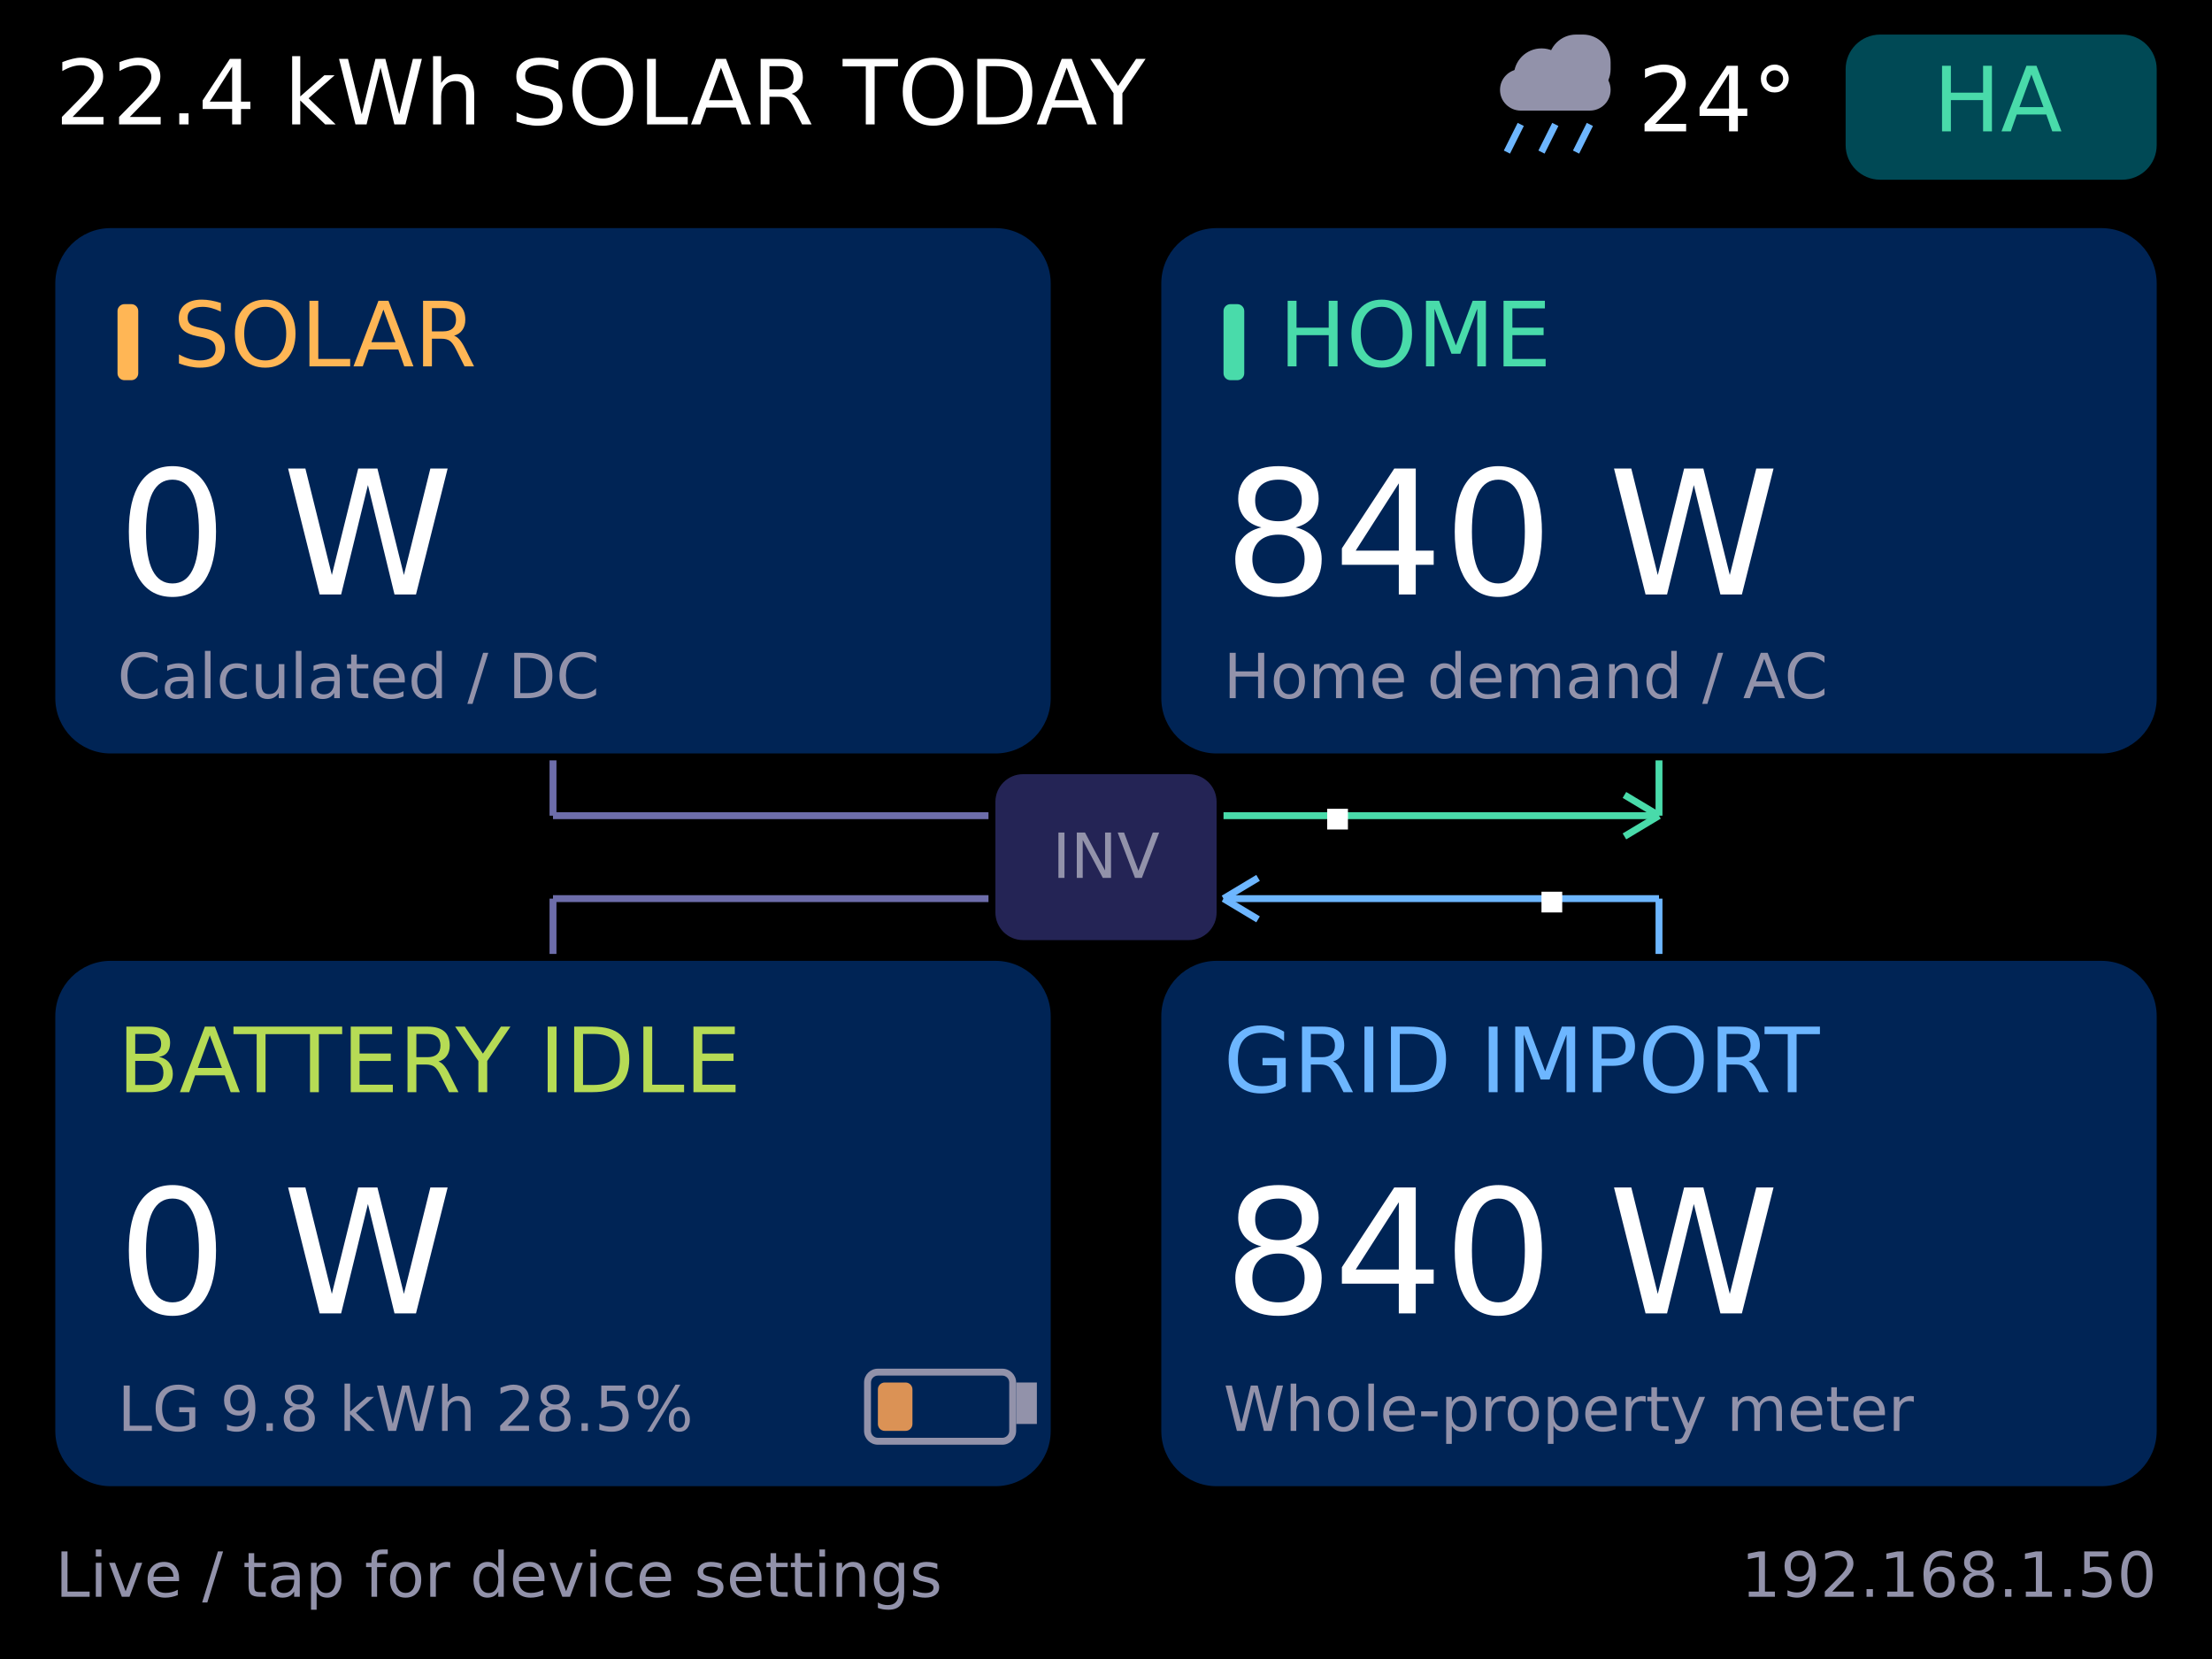
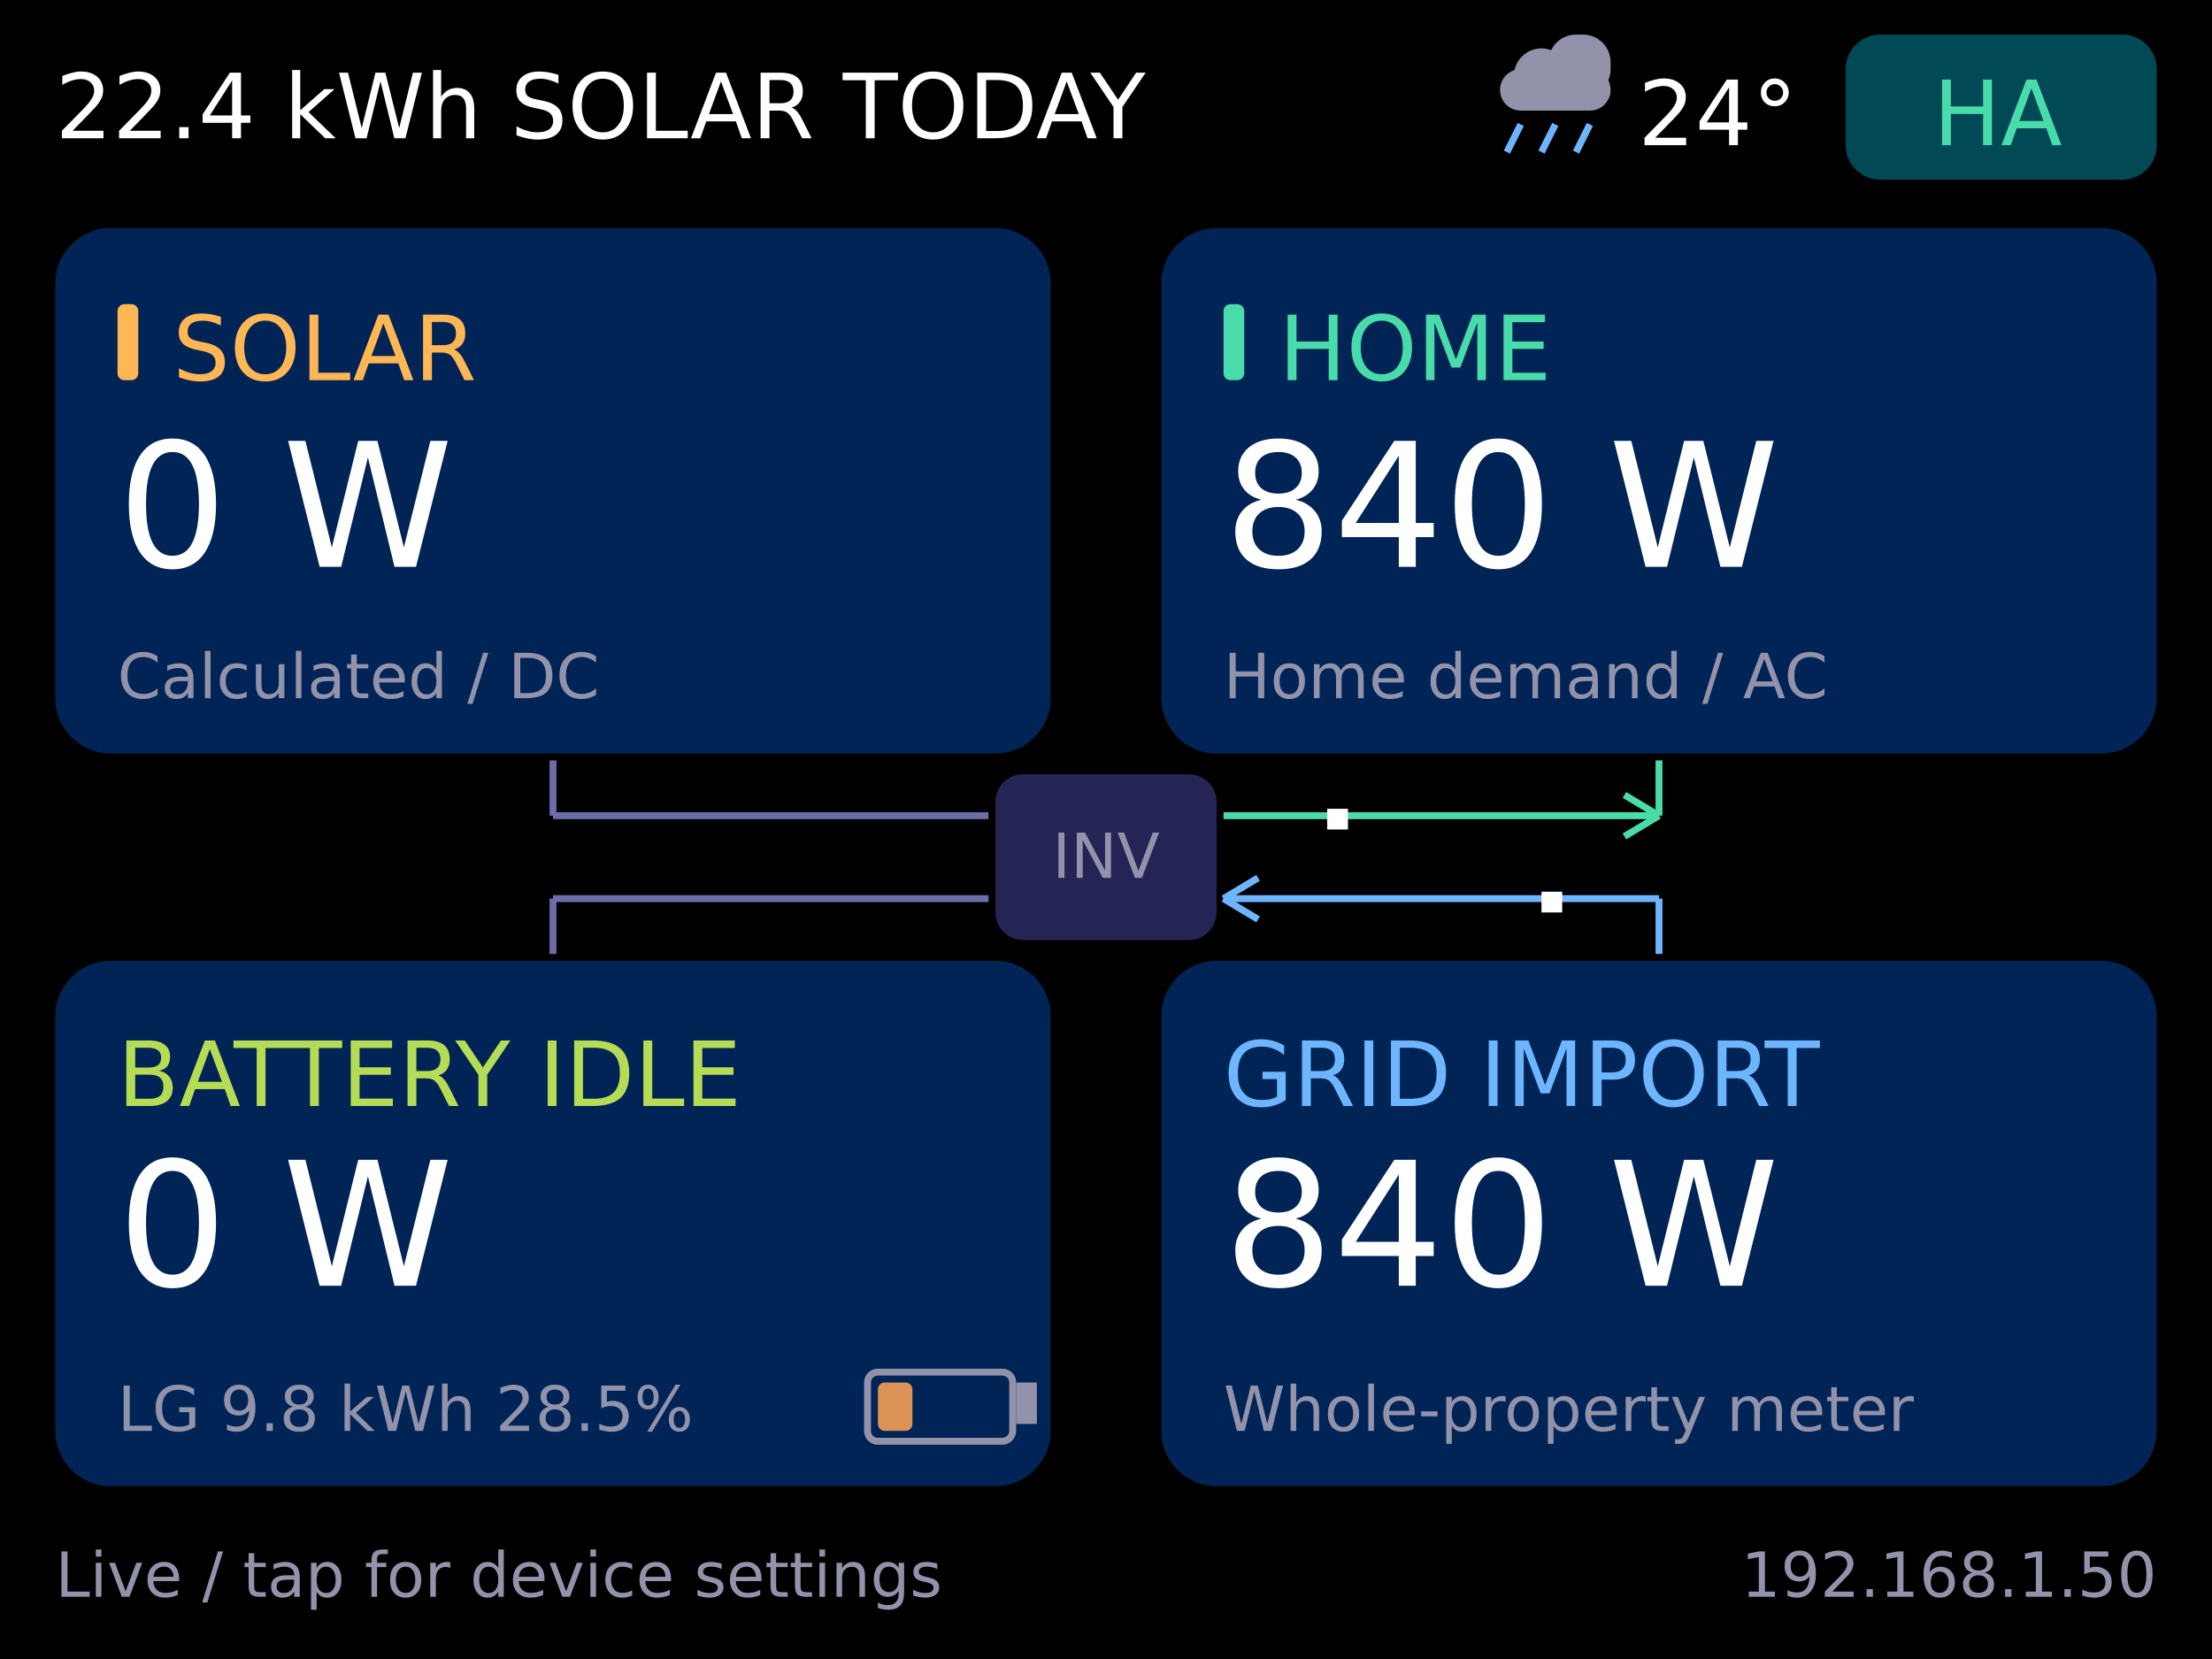
<svg xmlns="http://www.w3.org/2000/svg" width="960" height="720" viewBox="0 0 320 240">
  <style>text{font-family:DejaVu Sans,sans-serif}</style>
  <rect x="0" y="0" width="320" height="240" rx="0" fill="#000000" />
-   <text x="8" y="18" font-size="13" text-anchor="start" fill="#ffffff">22.4 kWh SOLAR TODAY</text>
-   <text x="260" y="19" font-size="13" text-anchor="end" fill="#ffffff">24°</text>
+   <text x="8" y="20" font-size="13" text-anchor="start" fill="#ffffff">22.4 kWh SOLAR TODAY</text>
+   <text x="260" y="21" font-size="13" text-anchor="end" fill="#ffffff">24°</text>
  <rect x="217" y="10" width="16" height="6" rx="3" fill="#9292aa" />
  <rect x="219" y="7" width="8" height="8" rx="4" fill="#9292aa" />
  <rect x="224" y="5" width="9" height="9" rx="4" fill="#9292aa" />
  <path d="M220 18 L218 22" fill="none" stroke="#6db6ff" />
  <path d="M225 18 L223 22" fill="none" stroke="#6db6ff" />
  <path d="M230 18 L228 22" fill="none" stroke="#6db6ff" />
  <rect x="267" y="5" width="45" height="21" rx="5" fill="#004955" />
-   <text x="289" y="19" font-size="13" text-anchor="middle" fill="#49dbaa">HA</text>
+   <text x="289" y="21" font-size="13" text-anchor="middle" fill="#49dbaa">HA</text>
  <rect x="8" y="33" width="144" height="76" rx="8" fill="#002455" />
  <rect x="168" y="33" width="144" height="76" rx="8" fill="#002455" />
  <rect x="8" y="139" width="144" height="76" rx="8" fill="#002455" />
  <rect x="168" y="139" width="144" height="76" rx="8" fill="#002455" />
  <rect x="17" y="44" width="3" height="11" rx="1" fill="#ffb655" />
-   <text x="25" y="53" font-size="13" text-anchor="start" fill="#ffb655">SOLAR</text>
-   <text x="17" y="86" font-size="25" text-anchor="start" fill="#ffffff">0 W</text>
+   <text x="25" y="55" font-size="13" text-anchor="start" fill="#ffb655">SOLAR</text>
+   <text x="17" y="82" font-size="25" text-anchor="start" fill="#ffffff">0 W</text>
  <text x="17" y="101" font-size="9" text-anchor="start" fill="#9292aa">Calculated / DC</text>
  <rect x="177" y="44" width="3" height="11" rx="1" fill="#49dbaa" />
-   <text x="185" y="53" font-size="13" text-anchor="start" fill="#49dbaa">HOME</text>
-   <text x="177" y="86" font-size="25" text-anchor="start" fill="#ffffff">840 W</text>
+   <text x="185" y="55" font-size="13" text-anchor="start" fill="#49dbaa">HOME</text>
+   <text x="177" y="82" font-size="25" text-anchor="start" fill="#ffffff">840 W</text>
  <text x="177" y="101" font-size="9" text-anchor="start" fill="#9292aa">Home demand / AC</text>
-   <text x="17" y="158" font-size="13" text-anchor="start" fill="#b6db55">BATTERY IDLE</text>
-   <text x="17" y="190" font-size="25" text-anchor="start" fill="#ffffff">0 W</text>
+   <text x="17" y="160" font-size="13" text-anchor="start" fill="#b6db55">BATTERY IDLE</text>
+   <text x="17" y="186" font-size="25" text-anchor="start" fill="#ffffff">0 W</text>
  <text x="17" y="207" font-size="9" text-anchor="start" fill="#9292aa">LG 9.8 kWh  28.5%</text>
  <rect x="125" y="198" width="22" height="11" rx="2" fill="#9292aa" />
  <rect x="147" y="200" width="3" height="6" rx="0" fill="#9292aa" />
  <rect x="126" y="199" width="20" height="9" rx="1" fill="#002455" />
  <rect x="127" y="200" width="5" height="7" rx="1" fill="#db9255" />
-   <text x="177" y="158" font-size="13" text-anchor="start" fill="#6db6ff">GRID IMPORT</text>
-   <text x="177" y="190" font-size="25" text-anchor="start" fill="#ffffff">840 W</text>
+   <text x="177" y="160" font-size="13" text-anchor="start" fill="#6db6ff">GRID IMPORT</text>
+   <text x="177" y="186" font-size="25" text-anchor="start" fill="#ffffff">840 W</text>
  <text x="177" y="207" font-size="9" text-anchor="start" fill="#9292aa">Whole-property meter</text>
  <path d="M80 110 L80 118" fill="none" stroke="#6d6daa" />
  <path d="M80 118 L143 118" fill="none" stroke="#6d6daa" />
  <path d="M177 118 L240 118" fill="none" stroke="#49dbaa" />
  <path d="M240 118 L235 121" fill="none" stroke="#49dbaa" />
  <path d="M240 118 L235 115" fill="none" stroke="#49dbaa" />
  <rect x="192" y="117" width="3" height="3" rx="0" fill="#ffffff" />
  <path d="M240 118 L240 110" fill="none" stroke="#49dbaa" />
  <path d="M80 130 L80 138" fill="none" stroke="#6d6daa" />
  <path d="M143 130 L80 130" fill="none" stroke="#6d6daa" />
  <path d="M240 130 L240 138" fill="none" stroke="#6db6ff" />
  <path d="M240 130 L177 130" fill="none" stroke="#6db6ff" />
  <path d="M177 130 L182 127" fill="none" stroke="#6db6ff" />
  <path d="M177 130 L182 133" fill="none" stroke="#6db6ff" />
  <rect x="223" y="129" width="3" height="3" rx="0" fill="#ffffff" />
  <rect x="144" y="112" width="32" height="24" rx="4" fill="#242455" />
  <text x="160" y="127" font-size="9" text-anchor="middle" fill="#9292aa">INV</text>
  <text x="8" y="231" font-size="9" text-anchor="start" fill="#9292aa">Live / tap for device settings</text>
  <text x="312" y="231" font-size="9" text-anchor="end" fill="#9292aa">192.168.1.50</text>
</svg>
